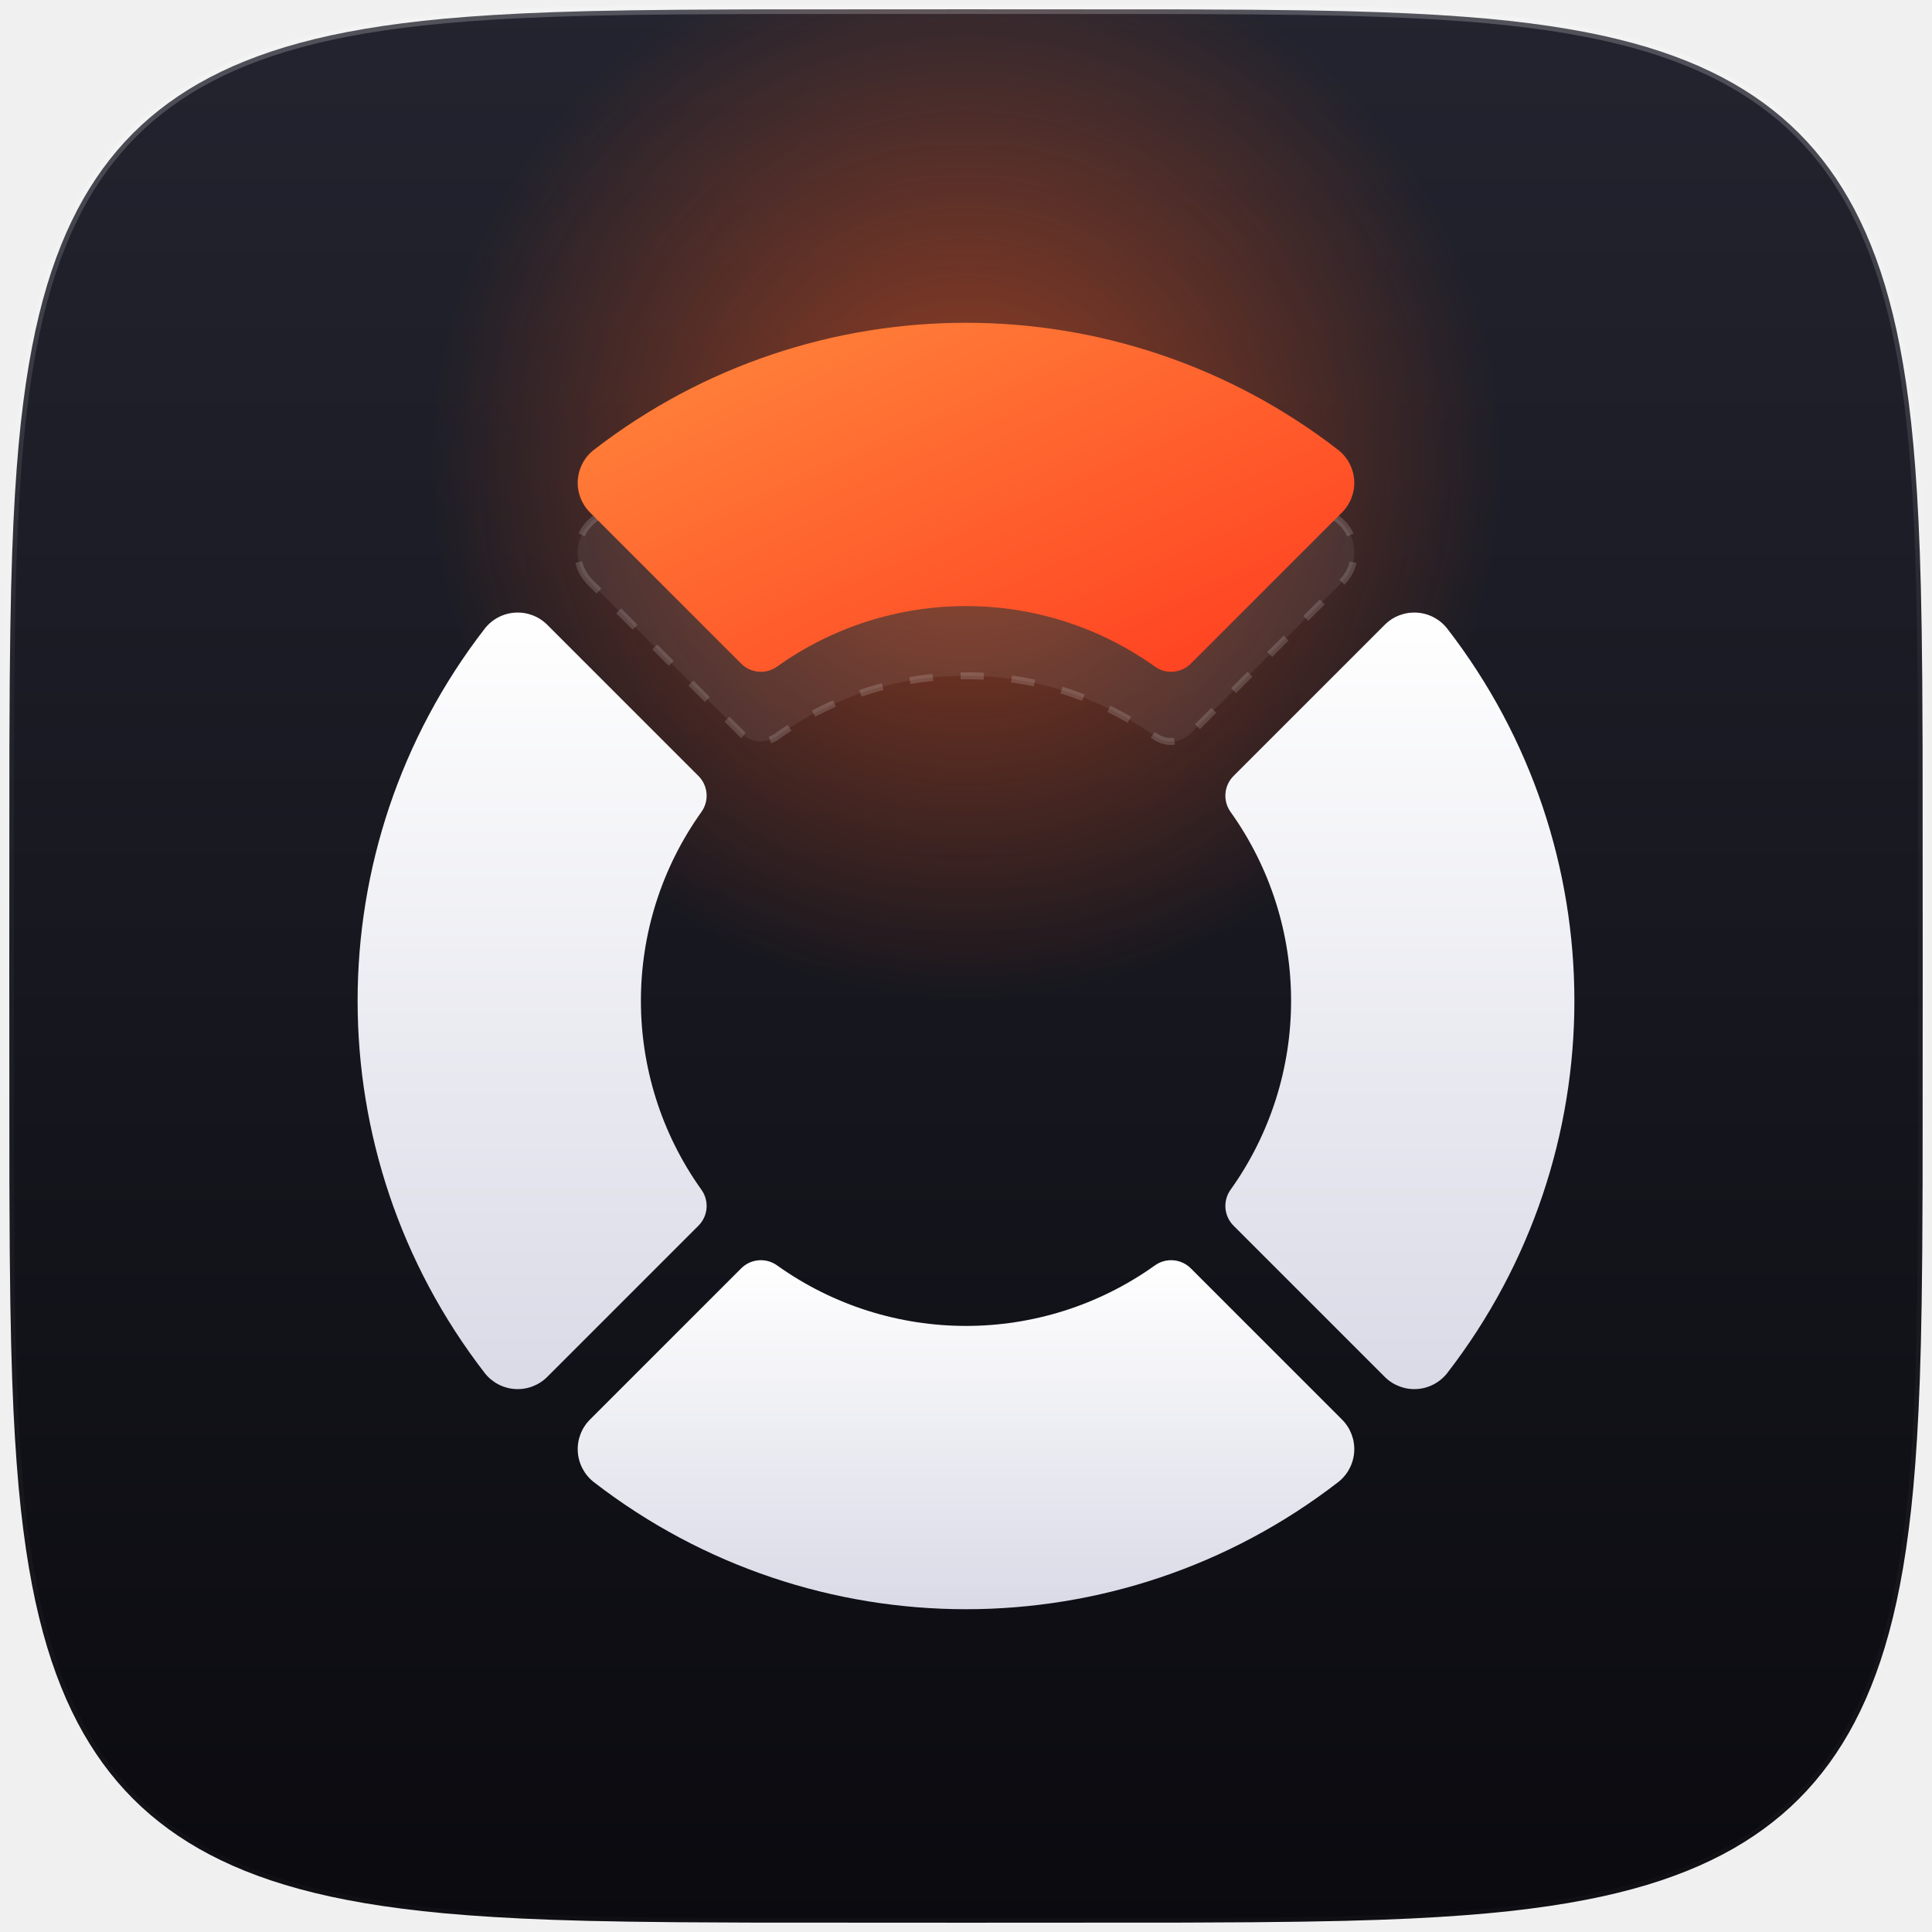
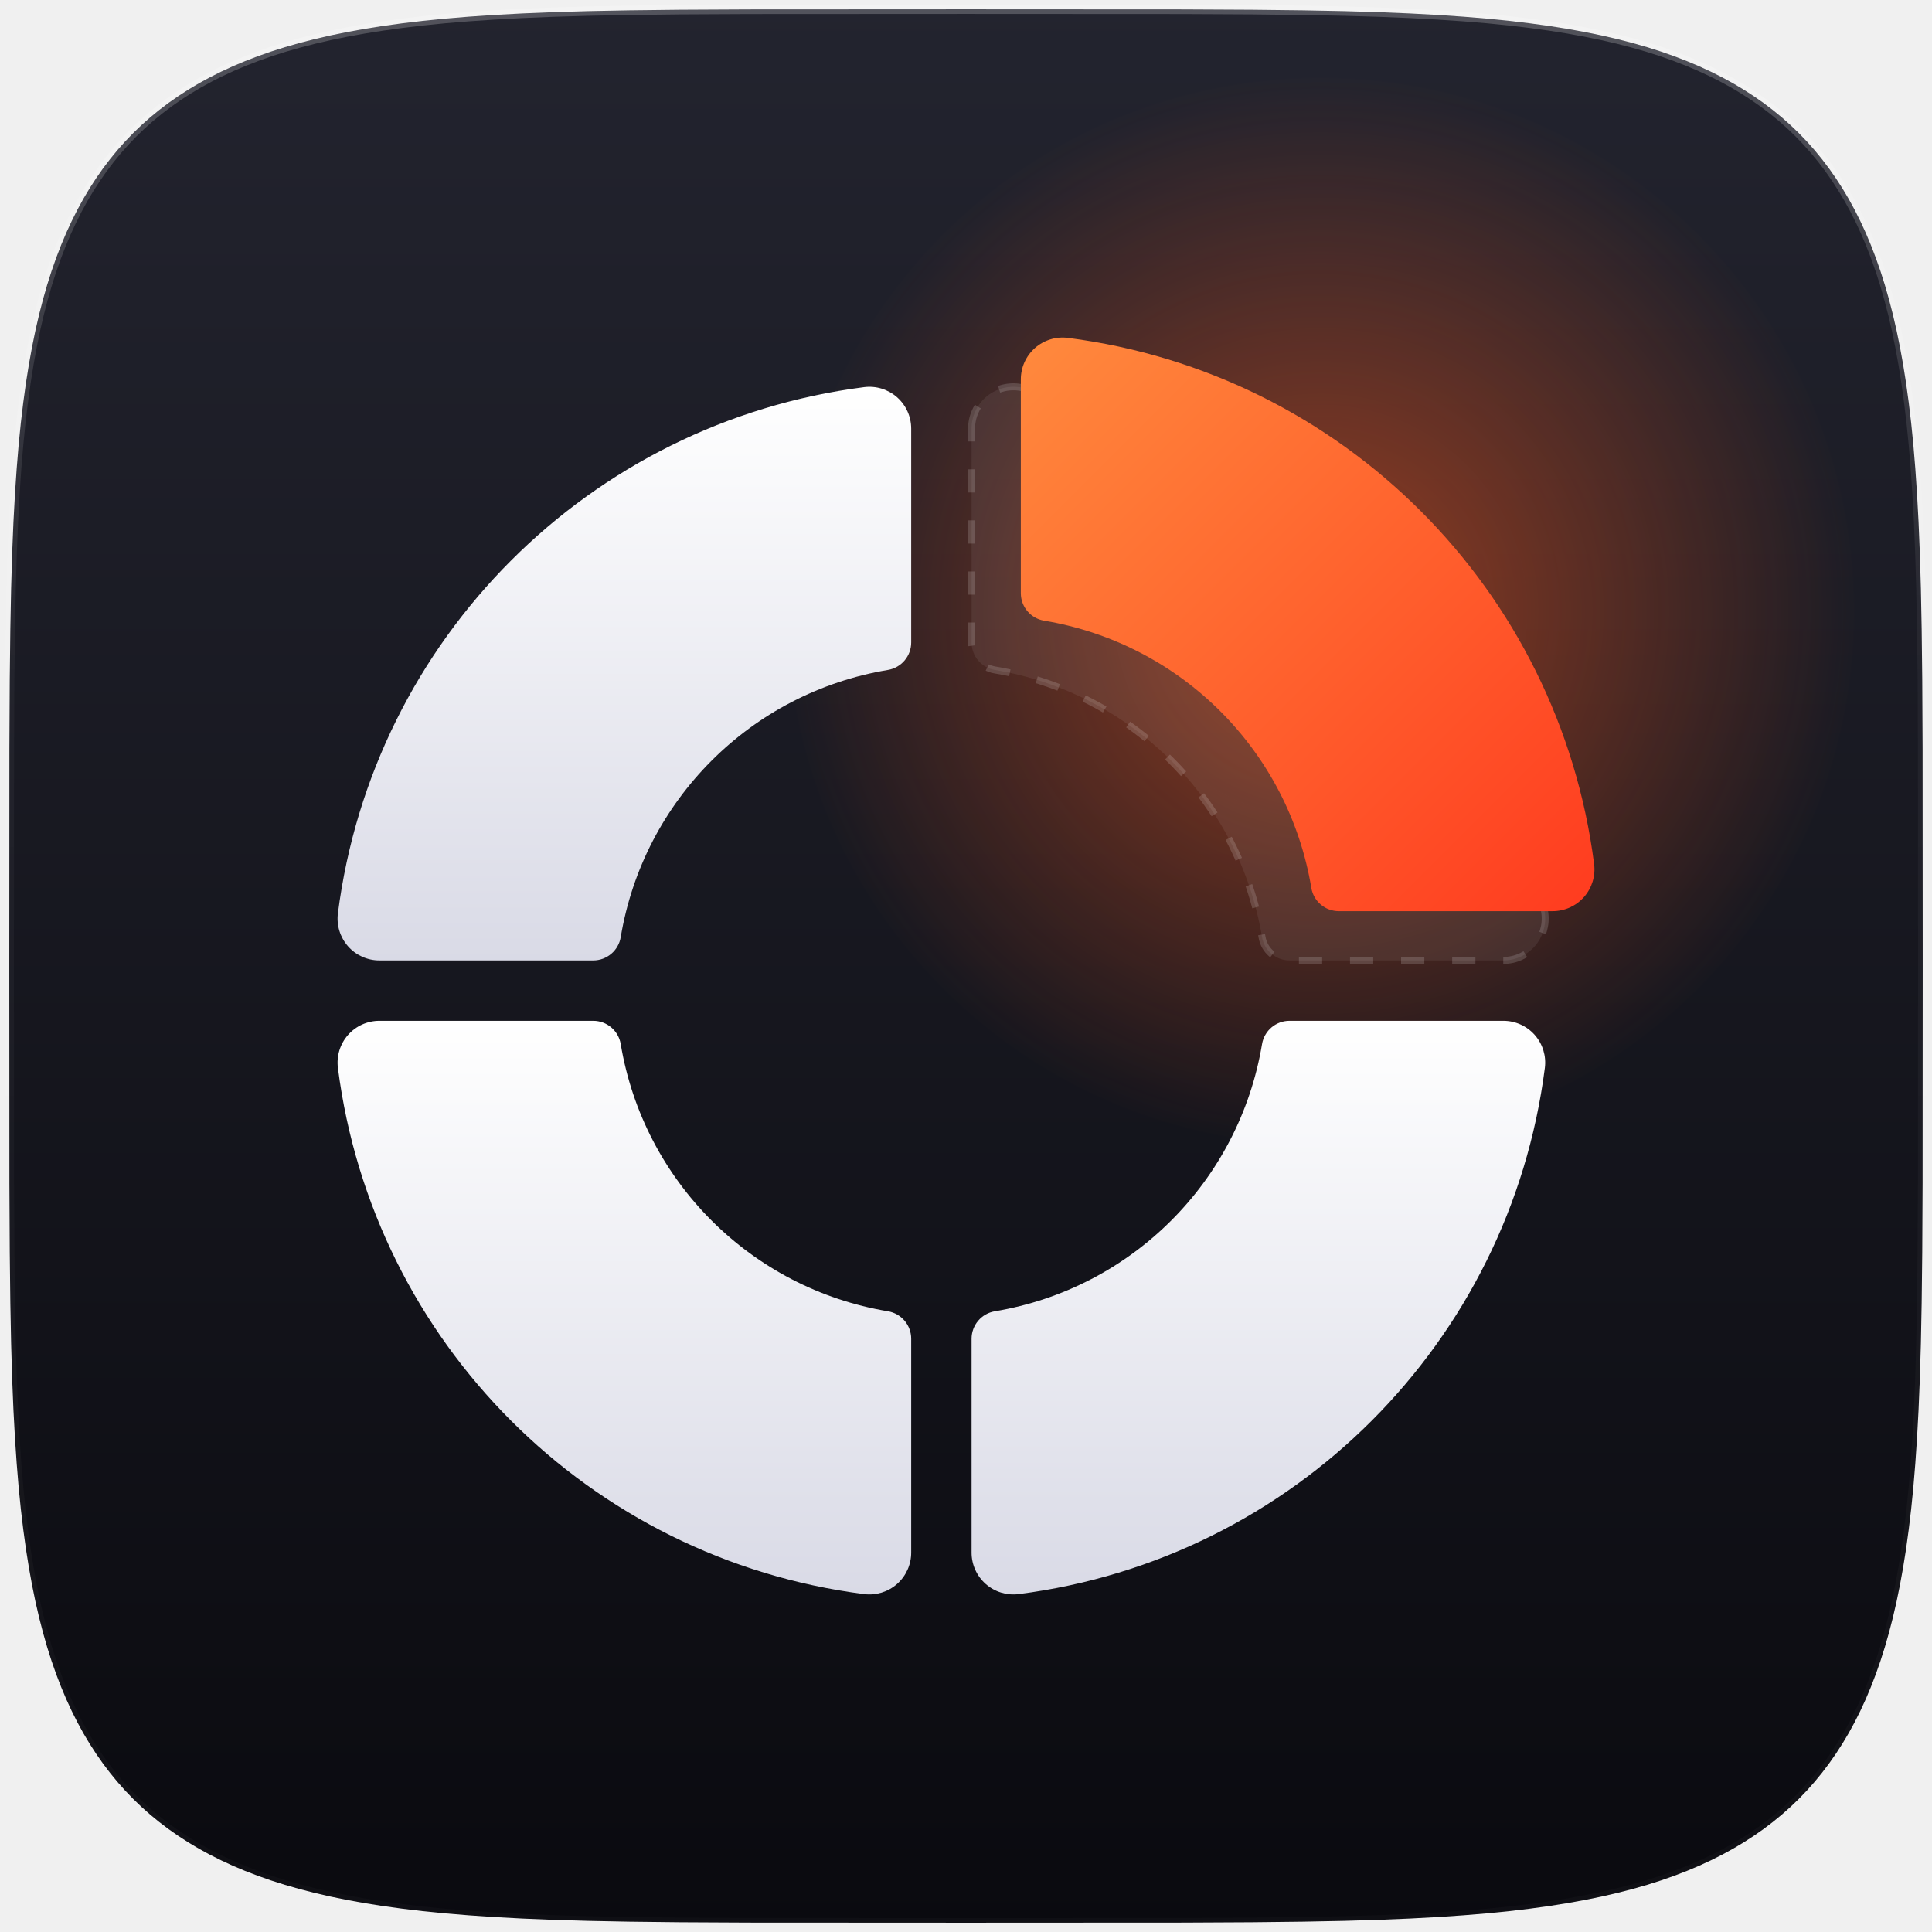
<svg xmlns="http://www.w3.org/2000/svg" width="256" height="256" viewBox="96 96 832 832">
  <defs>
    <linearGradient id="ink" x1="0" y1="0" x2="0" y2="1">
      <stop offset="0" stop-color="#23242F" />
      <stop offset="1" stop-color="#0A0A0F" />
    </linearGradient>
    <linearGradient id="paper" x1="0" y1="0" x2="0" y2="1">
      <stop offset="0" stop-color="#FFFFFF" />
      <stop offset="1" stop-color="#D9DAE6" />
    </linearGradient>
    <linearGradient id="orange" x1="0" y1="0" x2="1" y2="1">
      <stop offset="0" stop-color="#FF8A3D" />
      <stop offset="1" stop-color="#FF3B1F" />
    </linearGradient>
    <radialGradient id="glow" cx="0.5" cy="0.5" r="0.5">
      <stop offset="0" stop-color="#FF5A1F" stop-opacity="0.55" />
      <stop offset="1" stop-color="#FF5A1F" stop-opacity="0" />
    </radialGradient>
    <linearGradient id="rim" x1="0" y1="0" x2="0" y2="1">
      <stop offset="0" stop-color="#FFFFFF" stop-opacity="0.22" />
      <stop offset="0.35" stop-color="#FFFFFF" stop-opacity="0.04" />
      <stop offset="1" stop-color="#FFFFFF" stop-opacity="0.02" />
    </linearGradient>
  </defs>
  <clipPath id="body">
    <path d="M 924.00 512.00 L 923.95 605.51 L 923.80 635.37 L 923.55 657.07 L 923.21 674.71 L 922.76 689.84 L 922.21 703.21 L 921.56 715.26 L 920.81 726.28 L 919.97 736.47 L 919.02 745.95 L 917.96 754.84 L 916.81 763.20 L 915.55 771.12 L 914.19 778.62 L 912.73 785.76 L 911.16 792.56 L 909.48 799.07 L 907.70 805.29 L 905.81 811.25 L 903.80 816.97 L 901.69 822.46 L 899.47 827.73 L 897.13 832.80 L 894.68 837.68 L 892.11 842.38 L 889.42 846.89 L 886.61 851.24 L 883.68 855.43 L 880.62 859.46 L 877.44 863.34 L 874.12 867.08 L 870.67 870.67 L 867.08 874.12 L 863.34 877.44 L 859.46 880.62 L 855.43 883.68 L 851.24 886.61 L 846.89 889.42 L 842.38 892.11 L 837.68 894.68 L 832.80 897.13 L 827.73 899.47 L 822.46 901.69 L 816.97 903.80 L 811.25 905.81 L 805.29 907.70 L 799.07 909.48 L 792.56 911.16 L 785.76 912.73 L 778.62 914.19 L 771.12 915.55 L 763.20 916.81 L 754.84 917.96 L 745.95 919.02 L 736.47 919.97 L 726.28 920.81 L 715.26 921.56 L 703.21 922.21 L 689.84 922.76 L 674.71 923.21 L 657.07 923.55 L 635.37 923.80 L 605.51 923.95 L 512.00 924.00 L 418.49 923.95 L 388.63 923.80 L 366.93 923.55 L 349.29 923.21 L 334.16 922.76 L 320.79 922.21 L 308.74 921.56 L 297.72 920.81 L 287.53 919.97 L 278.05 919.02 L 269.16 917.96 L 260.80 916.81 L 252.88 915.55 L 245.38 914.19 L 238.24 912.73 L 231.44 911.16 L 224.93 909.48 L 218.71 907.70 L 212.75 905.81 L 207.03 903.80 L 201.54 901.69 L 196.27 899.47 L 191.20 897.13 L 186.32 894.68 L 181.62 892.11 L 177.11 889.42 L 172.76 886.61 L 168.57 883.68 L 164.54 880.62 L 160.66 877.44 L 156.92 874.12 L 153.33 870.67 L 149.88 867.08 L 146.56 863.34 L 143.38 859.46 L 140.32 855.43 L 137.39 851.24 L 134.58 846.89 L 131.89 842.38 L 129.32 837.68 L 126.87 832.80 L 124.53 827.73 L 122.31 822.46 L 120.20 816.97 L 118.19 811.25 L 116.30 805.29 L 114.52 799.07 L 112.84 792.56 L 111.27 785.76 L 109.81 778.62 L 108.45 771.12 L 107.19 763.20 L 106.04 754.84 L 104.98 745.95 L 104.03 736.47 L 103.19 726.28 L 102.44 715.26 L 101.79 703.21 L 101.24 689.84 L 100.79 674.71 L 100.45 657.07 L 100.20 635.37 L 100.05 605.51 L 100.00 512.00 L 100.05 418.49 L 100.20 388.63 L 100.45 366.93 L 100.79 349.29 L 101.24 334.16 L 101.79 320.79 L 102.44 308.74 L 103.19 297.72 L 104.03 287.53 L 104.98 278.05 L 106.04 269.16 L 107.19 260.80 L 108.45 252.88 L 109.81 245.38 L 111.27 238.24 L 112.84 231.44 L 114.52 224.93 L 116.30 218.71 L 118.19 212.75 L 120.20 207.03 L 122.31 201.54 L 124.53 196.27 L 126.87 191.20 L 129.32 186.32 L 131.89 181.62 L 134.58 177.11 L 137.39 172.76 L 140.32 168.57 L 143.38 164.54 L 146.56 160.66 L 149.88 156.92 L 153.33 153.33 L 156.92 149.88 L 160.66 146.56 L 164.54 143.38 L 168.57 140.32 L 172.76 137.39 L 177.11 134.58 L 181.62 131.89 L 186.32 129.32 L 191.20 126.87 L 196.27 124.53 L 201.54 122.31 L 207.03 120.20 L 212.75 118.19 L 218.71 116.30 L 224.93 114.52 L 231.44 112.84 L 238.24 111.27 L 245.38 109.81 L 252.88 108.45 L 260.80 107.19 L 269.16 106.04 L 278.05 104.98 L 287.53 104.03 L 297.72 103.19 L 308.74 102.44 L 320.79 101.79 L 334.16 101.24 L 349.29 100.79 L 366.93 100.45 L 388.63 100.20 L 418.49 100.05 L 512.00 100.00 L 605.51 100.05 L 635.37 100.20 L 657.07 100.45 L 674.71 100.79 L 689.84 101.24 L 703.21 101.79 L 715.26 102.44 L 726.28 103.19 L 736.47 104.03 L 745.95 104.98 L 754.84 106.04 L 763.20 107.19 L 771.12 108.45 L 778.62 109.81 L 785.76 111.27 L 792.56 112.84 L 799.07 114.52 L 805.29 116.30 L 811.25 118.19 L 816.97 120.20 L 822.46 122.31 L 827.73 124.53 L 832.80 126.87 L 837.68 129.32 L 842.38 131.89 L 846.89 134.58 L 851.24 137.39 L 855.43 140.32 L 859.46 143.38 L 863.34 146.56 L 867.08 149.88 L 870.67 153.33 L 874.12 156.92 L 877.44 160.66 L 880.62 164.54 L 883.68 168.57 L 886.61 172.76 L 889.42 177.11 L 892.11 181.62 L 894.68 186.32 L 897.13 191.20 L 899.47 196.27 L 901.69 201.54 L 903.80 207.03 L 905.81 212.75 L 907.70 218.71 L 909.48 224.93 L 911.16 231.44 L 912.73 238.24 L 914.19 245.38 L 915.55 252.88 L 916.81 260.80 L 917.96 269.16 L 919.02 278.05 L 919.97 287.53 L 920.81 297.72 L 921.56 308.74 L 922.21 320.79 L 922.76 334.16 L 923.21 349.29 L 923.55 366.93 L 923.80 388.63 L 923.95 418.49 Z" />
  </clipPath>
  <path d="M 924.00 512.00 L 923.95 605.51 L 923.80 635.37 L 923.55 657.07 L 923.21 674.71 L 922.76 689.84 L 922.21 703.21 L 921.56 715.26 L 920.81 726.28 L 919.97 736.47 L 919.02 745.95 L 917.96 754.84 L 916.81 763.20 L 915.55 771.12 L 914.19 778.62 L 912.73 785.76 L 911.16 792.56 L 909.48 799.07 L 907.70 805.29 L 905.81 811.25 L 903.80 816.97 L 901.69 822.46 L 899.47 827.73 L 897.13 832.80 L 894.68 837.68 L 892.11 842.38 L 889.42 846.89 L 886.61 851.24 L 883.68 855.43 L 880.62 859.46 L 877.44 863.34 L 874.12 867.08 L 870.67 870.67 L 867.08 874.12 L 863.34 877.44 L 859.46 880.62 L 855.43 883.68 L 851.24 886.61 L 846.89 889.42 L 842.38 892.11 L 837.68 894.68 L 832.80 897.13 L 827.73 899.47 L 822.46 901.69 L 816.97 903.80 L 811.25 905.81 L 805.29 907.70 L 799.07 909.48 L 792.56 911.16 L 785.76 912.73 L 778.62 914.19 L 771.12 915.55 L 763.20 916.81 L 754.84 917.96 L 745.95 919.02 L 736.47 919.97 L 726.28 920.81 L 715.26 921.56 L 703.21 922.21 L 689.84 922.76 L 674.71 923.21 L 657.07 923.55 L 635.37 923.80 L 605.51 923.95 L 512.00 924.00 L 418.49 923.95 L 388.63 923.80 L 366.93 923.55 L 349.29 923.21 L 334.16 922.76 L 320.79 922.21 L 308.74 921.56 L 297.72 920.81 L 287.53 919.97 L 278.05 919.02 L 269.16 917.96 L 260.80 916.81 L 252.88 915.55 L 245.38 914.19 L 238.24 912.73 L 231.44 911.16 L 224.93 909.48 L 218.71 907.70 L 212.75 905.81 L 207.03 903.80 L 201.54 901.69 L 196.27 899.47 L 191.20 897.13 L 186.32 894.68 L 181.62 892.11 L 177.11 889.42 L 172.76 886.61 L 168.57 883.68 L 164.54 880.62 L 160.66 877.44 L 156.92 874.12 L 153.33 870.67 L 149.88 867.08 L 146.56 863.34 L 143.38 859.46 L 140.32 855.43 L 137.39 851.24 L 134.58 846.89 L 131.89 842.38 L 129.32 837.68 L 126.87 832.80 L 124.53 827.73 L 122.31 822.46 L 120.20 816.97 L 118.19 811.25 L 116.30 805.29 L 114.52 799.07 L 112.84 792.56 L 111.27 785.76 L 109.81 778.62 L 108.45 771.12 L 107.19 763.20 L 106.04 754.84 L 104.98 745.95 L 104.03 736.47 L 103.19 726.28 L 102.44 715.26 L 101.79 703.21 L 101.24 689.84 L 100.79 674.71 L 100.45 657.07 L 100.20 635.37 L 100.05 605.51 L 100.00 512.00 L 100.05 418.49 L 100.20 388.63 L 100.45 366.93 L 100.79 349.29 L 101.24 334.16 L 101.79 320.79 L 102.44 308.74 L 103.19 297.72 L 104.03 287.53 L 104.98 278.05 L 106.04 269.16 L 107.19 260.80 L 108.45 252.88 L 109.81 245.38 L 111.27 238.24 L 112.84 231.44 L 114.52 224.93 L 116.30 218.71 L 118.19 212.75 L 120.20 207.03 L 122.31 201.54 L 124.53 196.27 L 126.87 191.20 L 129.32 186.32 L 131.89 181.62 L 134.58 177.11 L 137.39 172.76 L 140.32 168.57 L 143.38 164.54 L 146.56 160.66 L 149.88 156.92 L 153.33 153.33 L 156.92 149.88 L 160.66 146.56 L 164.54 143.38 L 168.57 140.32 L 172.76 137.39 L 177.11 134.58 L 181.62 131.89 L 186.32 129.32 L 191.20 126.87 L 196.27 124.53 L 201.54 122.31 L 207.03 120.20 L 212.75 118.19 L 218.71 116.30 L 224.93 114.52 L 231.44 112.84 L 238.24 111.27 L 245.38 109.81 L 252.88 108.45 L 260.80 107.19 L 269.16 106.04 L 278.05 104.98 L 287.53 104.03 L 297.72 103.19 L 308.74 102.44 L 320.79 101.79 L 334.16 101.24 L 349.29 100.79 L 366.93 100.45 L 388.63 100.20 L 418.49 100.05 L 512.00 100.00 L 605.51 100.05 L 635.37 100.20 L 657.07 100.45 L 674.71 100.79 L 689.84 101.24 L 703.21 101.79 L 715.26 102.44 L 726.28 103.19 L 736.47 104.03 L 745.95 104.98 L 754.84 106.04 L 763.20 107.19 L 771.12 108.45 L 778.62 109.81 L 785.76 111.27 L 792.56 112.84 L 799.07 114.52 L 805.29 116.30 L 811.25 118.19 L 816.97 120.20 L 822.46 122.31 L 827.73 124.53 L 832.80 126.87 L 837.68 129.32 L 842.38 131.89 L 846.89 134.58 L 851.24 137.39 L 855.43 140.32 L 859.46 143.38 L 863.34 146.56 L 867.08 149.88 L 870.67 153.33 L 874.12 156.92 L 877.44 160.66 L 880.62 164.54 L 883.68 168.57 L 886.61 172.76 L 889.42 177.11 L 892.11 181.62 L 894.68 186.32 L 897.13 191.20 L 899.47 196.27 L 901.69 201.54 L 903.80 207.03 L 905.81 212.75 L 907.70 218.71 L 909.48 224.93 L 911.16 231.44 L 912.73 238.24 L 914.19 245.38 L 915.55 252.88 L 916.81 260.80 L 917.96 269.16 L 919.02 278.05 L 919.97 287.53 L 920.81 297.72 L 921.56 308.74 L 922.21 320.79 L 922.76 334.16 L 923.21 349.29 L 923.55 366.93 L 923.80 388.63 L 923.95 418.49 Z" fill="url(#ink)" />
  <g clip-path="url(#body)">
-     <g transform="translate(0 15.0)">
-       <circle cx="512.0" cy="281.0" r="230" fill="url(#glow)" />
-       <path d="M 350.06 331.67 A 18.0 18.0 0 0 1 351.78 304.70 A 262.0 262.0 0 0 1 672.22 304.70 A 18.0 18.0 0 0 1 673.94 331.67 L 608.82 396.79 A 12.0 12.0 0 0 1 593.36 398.07 A 140.0 140.0 0 0 0 430.64 398.07 A 12.0 12.0 0 0 1 415.18 396.79 Z" fill="#FFFFFF" fill-opacity="0.07" stroke="#FFFFFF" stroke-opacity="0.16" stroke-width="3" stroke-dasharray="10 12" />
-       <path d="M 692.33 350.06 A 18.0 18.0 0 0 1 719.30 351.78 A 262.0 262.0 0 0 1 719.30 672.22 A 18.0 18.0 0 0 1 692.33 673.94 L 627.21 608.82 A 12.0 12.0 0 0 1 625.93 593.36 A 140.0 140.0 0 0 0 625.93 430.64 A 12.0 12.0 0 0 1 627.21 415.18 Z" fill="url(#paper)" />
-       <path d="M 673.94 692.33 A 18.0 18.0 0 0 1 672.22 719.30 A 262.0 262.0 0 0 1 351.78 719.30 A 18.0 18.0 0 0 1 350.06 692.33 L 415.18 627.21 A 12.0 12.0 0 0 1 430.64 625.93 A 140.0 140.0 0 0 0 593.36 625.93 A 12.0 12.0 0 0 1 608.82 627.21 Z" fill="url(#paper)" />
-       <path d="M 331.67 673.94 A 18.0 18.0 0 0 1 304.70 672.22 A 262.0 262.0 0 0 1 304.70 351.78 A 18.0 18.0 0 0 1 331.67 350.06 L 396.79 415.18 A 12.0 12.0 0 0 1 398.07 430.64 A 140.0 140.0 0 0 0 398.07 593.36 A 12.0 12.0 0 0 1 396.79 608.82 Z" fill="url(#paper)" />
-       <path d="M 350.06 301.67 A 18.0 18.0 0 0 1 351.78 274.70 A 262.0 262.0 0 0 1 672.22 274.70 A 18.0 18.0 0 0 1 673.94 301.67 L 608.82 366.79 A 12.0 12.0 0 0 1 593.36 368.07 A 140.0 140.0 0 0 0 430.64 368.07 A 12.0 12.0 0 0 1 415.18 366.79 Z" fill="url(#orange)" />
+     <g transform="translate(-10.6 10.6)">
+       <circle cx="675.3" cy="348.7" r="230" fill="url(#glow)" />
+       <path d="M 525.00 269.98 A 18.0 18.0 0 0 1 545.29 252.12 A 262.0 262.0 0 0 1 771.88 478.71 A 18.0 18.0 0 0 1 754.02 499.00 L 661.93 499.00 A 12.0 12.0 0 0 1 650.09 488.97 A 140.0 140.0 0 0 0 535.03 373.91 A 12.0 12.0 0 0 1 525.00 362.07 Z" fill="#FFFFFF" fill-opacity="0.07" stroke="#FFFFFF" stroke-opacity="0.16" stroke-width="3" stroke-dasharray="10 12" />
+       <path d="M 754.02 525.00 A 18.0 18.0 0 0 1 771.88 545.29 A 262.0 262.0 0 0 1 545.29 771.88 A 18.0 18.0 0 0 1 525.00 754.02 L 525.00 661.93 A 12.0 12.0 0 0 1 535.03 650.09 A 140.0 140.0 0 0 0 650.09 535.03 A 12.0 12.0 0 0 1 661.93 525.00 Z" fill="url(#paper)" />
+       <path d="M 499.00 754.02 A 18.0 18.0 0 0 1 478.71 771.88 A 262.0 262.0 0 0 1 252.12 545.29 A 18.0 18.0 0 0 1 269.98 525.00 L 362.07 525.00 A 12.0 12.0 0 0 1 373.91 535.03 A 140.0 140.0 0 0 0 488.97 650.09 A 12.0 12.0 0 0 1 499.00 661.93 Z" fill="url(#paper)" />
+       <path d="M 269.98 499.00 A 18.0 18.0 0 0 1 252.12 478.71 A 262.0 262.0 0 0 1 478.71 252.12 A 18.0 18.0 0 0 1 499.00 269.98 L 499.00 362.07 A 12.0 12.0 0 0 1 488.97 373.91 A 140.0 140.0 0 0 0 373.91 488.97 A 12.0 12.0 0 0 1 362.07 499.00 Z" fill="url(#paper)" />
+       <path d="M 546.21 248.76 A 18.0 18.0 0 0 1 566.50 230.91 A 262.0 262.0 0 0 1 793.09 457.50 A 18.0 18.0 0 0 1 775.24 477.79 L 683.14 477.79 A 12.0 12.0 0 0 1 671.31 467.76 A 140.0 140.0 0 0 0 556.24 352.69 A 12.0 12.0 0 0 1 546.21 340.86 Z" fill="url(#orange)" />
    </g>
  </g>
  <path d="M 924.00 512.00 L 923.95 605.51 L 923.80 635.37 L 923.55 657.07 L 923.21 674.71 L 922.76 689.84 L 922.21 703.21 L 921.56 715.26 L 920.81 726.28 L 919.97 736.47 L 919.02 745.95 L 917.96 754.84 L 916.81 763.20 L 915.55 771.12 L 914.19 778.62 L 912.73 785.76 L 911.16 792.56 L 909.48 799.07 L 907.70 805.29 L 905.81 811.25 L 903.80 816.97 L 901.69 822.46 L 899.47 827.73 L 897.13 832.80 L 894.68 837.68 L 892.11 842.38 L 889.42 846.89 L 886.61 851.24 L 883.68 855.43 L 880.62 859.46 L 877.44 863.34 L 874.12 867.08 L 870.67 870.67 L 867.08 874.12 L 863.34 877.44 L 859.46 880.62 L 855.43 883.68 L 851.24 886.61 L 846.89 889.42 L 842.38 892.11 L 837.68 894.68 L 832.80 897.13 L 827.73 899.47 L 822.46 901.69 L 816.97 903.80 L 811.25 905.81 L 805.29 907.70 L 799.07 909.48 L 792.56 911.16 L 785.76 912.73 L 778.62 914.19 L 771.12 915.55 L 763.20 916.81 L 754.84 917.96 L 745.95 919.02 L 736.47 919.97 L 726.28 920.81 L 715.26 921.56 L 703.21 922.21 L 689.84 922.76 L 674.71 923.21 L 657.07 923.55 L 635.37 923.80 L 605.51 923.95 L 512.00 924.00 L 418.49 923.95 L 388.63 923.80 L 366.93 923.55 L 349.29 923.21 L 334.16 922.76 L 320.79 922.21 L 308.74 921.56 L 297.72 920.81 L 287.53 919.97 L 278.05 919.02 L 269.16 917.96 L 260.80 916.81 L 252.88 915.55 L 245.38 914.19 L 238.24 912.73 L 231.44 911.16 L 224.93 909.48 L 218.71 907.70 L 212.75 905.81 L 207.03 903.80 L 201.54 901.69 L 196.27 899.47 L 191.20 897.13 L 186.32 894.68 L 181.62 892.11 L 177.11 889.42 L 172.76 886.61 L 168.57 883.68 L 164.54 880.62 L 160.66 877.44 L 156.92 874.12 L 153.33 870.67 L 149.88 867.08 L 146.56 863.34 L 143.38 859.46 L 140.32 855.43 L 137.39 851.24 L 134.58 846.89 L 131.89 842.38 L 129.32 837.68 L 126.87 832.80 L 124.53 827.73 L 122.31 822.46 L 120.20 816.97 L 118.19 811.25 L 116.30 805.29 L 114.52 799.07 L 112.84 792.56 L 111.27 785.76 L 109.81 778.62 L 108.45 771.12 L 107.19 763.20 L 106.04 754.84 L 104.98 745.95 L 104.03 736.47 L 103.19 726.28 L 102.44 715.26 L 101.79 703.21 L 101.24 689.84 L 100.79 674.71 L 100.45 657.07 L 100.20 635.37 L 100.05 605.51 L 100.00 512.00 L 100.05 418.49 L 100.20 388.63 L 100.45 366.93 L 100.79 349.29 L 101.24 334.16 L 101.79 320.79 L 102.44 308.74 L 103.19 297.72 L 104.03 287.53 L 104.98 278.05 L 106.04 269.16 L 107.19 260.80 L 108.45 252.88 L 109.81 245.38 L 111.27 238.24 L 112.84 231.44 L 114.52 224.93 L 116.30 218.71 L 118.19 212.75 L 120.20 207.03 L 122.31 201.54 L 124.53 196.27 L 126.87 191.20 L 129.32 186.32 L 131.89 181.62 L 134.58 177.11 L 137.39 172.76 L 140.32 168.57 L 143.38 164.54 L 146.56 160.66 L 149.88 156.92 L 153.33 153.33 L 156.92 149.88 L 160.66 146.56 L 164.54 143.38 L 168.57 140.32 L 172.76 137.39 L 177.11 134.58 L 181.62 131.89 L 186.32 129.32 L 191.20 126.87 L 196.27 124.53 L 201.54 122.31 L 207.03 120.20 L 212.75 118.19 L 218.71 116.30 L 224.93 114.52 L 231.44 112.84 L 238.24 111.27 L 245.38 109.81 L 252.88 108.45 L 260.80 107.19 L 269.16 106.04 L 278.05 104.98 L 287.53 104.03 L 297.72 103.19 L 308.74 102.44 L 320.79 101.79 L 334.16 101.24 L 349.29 100.79 L 366.93 100.45 L 388.63 100.20 L 418.49 100.05 L 512.00 100.00 L 605.51 100.05 L 635.37 100.20 L 657.07 100.45 L 674.71 100.79 L 689.84 101.24 L 703.21 101.79 L 715.26 102.44 L 726.28 103.19 L 736.47 104.03 L 745.95 104.98 L 754.84 106.04 L 763.20 107.19 L 771.12 108.45 L 778.62 109.81 L 785.76 111.27 L 792.56 112.84 L 799.07 114.52 L 805.29 116.30 L 811.25 118.19 L 816.97 120.20 L 822.46 122.31 L 827.73 124.53 L 832.80 126.87 L 837.68 129.32 L 842.38 131.89 L 846.89 134.58 L 851.24 137.39 L 855.43 140.32 L 859.46 143.38 L 863.34 146.56 L 867.08 149.88 L 870.67 153.33 L 874.12 156.92 L 877.44 160.66 L 880.62 164.54 L 883.68 168.57 L 886.61 172.76 L 889.42 177.11 L 892.11 181.62 L 894.68 186.32 L 897.13 191.20 L 899.47 196.27 L 901.69 201.54 L 903.80 207.03 L 905.81 212.75 L 907.70 218.71 L 909.48 224.93 L 911.16 231.44 L 912.73 238.24 L 914.19 245.38 L 915.55 252.88 L 916.81 260.80 L 917.96 269.16 L 919.02 278.05 L 919.97 287.53 L 920.81 297.72 L 921.56 308.74 L 922.21 320.79 L 922.76 334.16 L 923.21 349.29 L 923.55 366.93 L 923.80 388.63 L 923.95 418.49 Z" fill="none" stroke="url(#rim)" stroke-width="4" />
</svg>
